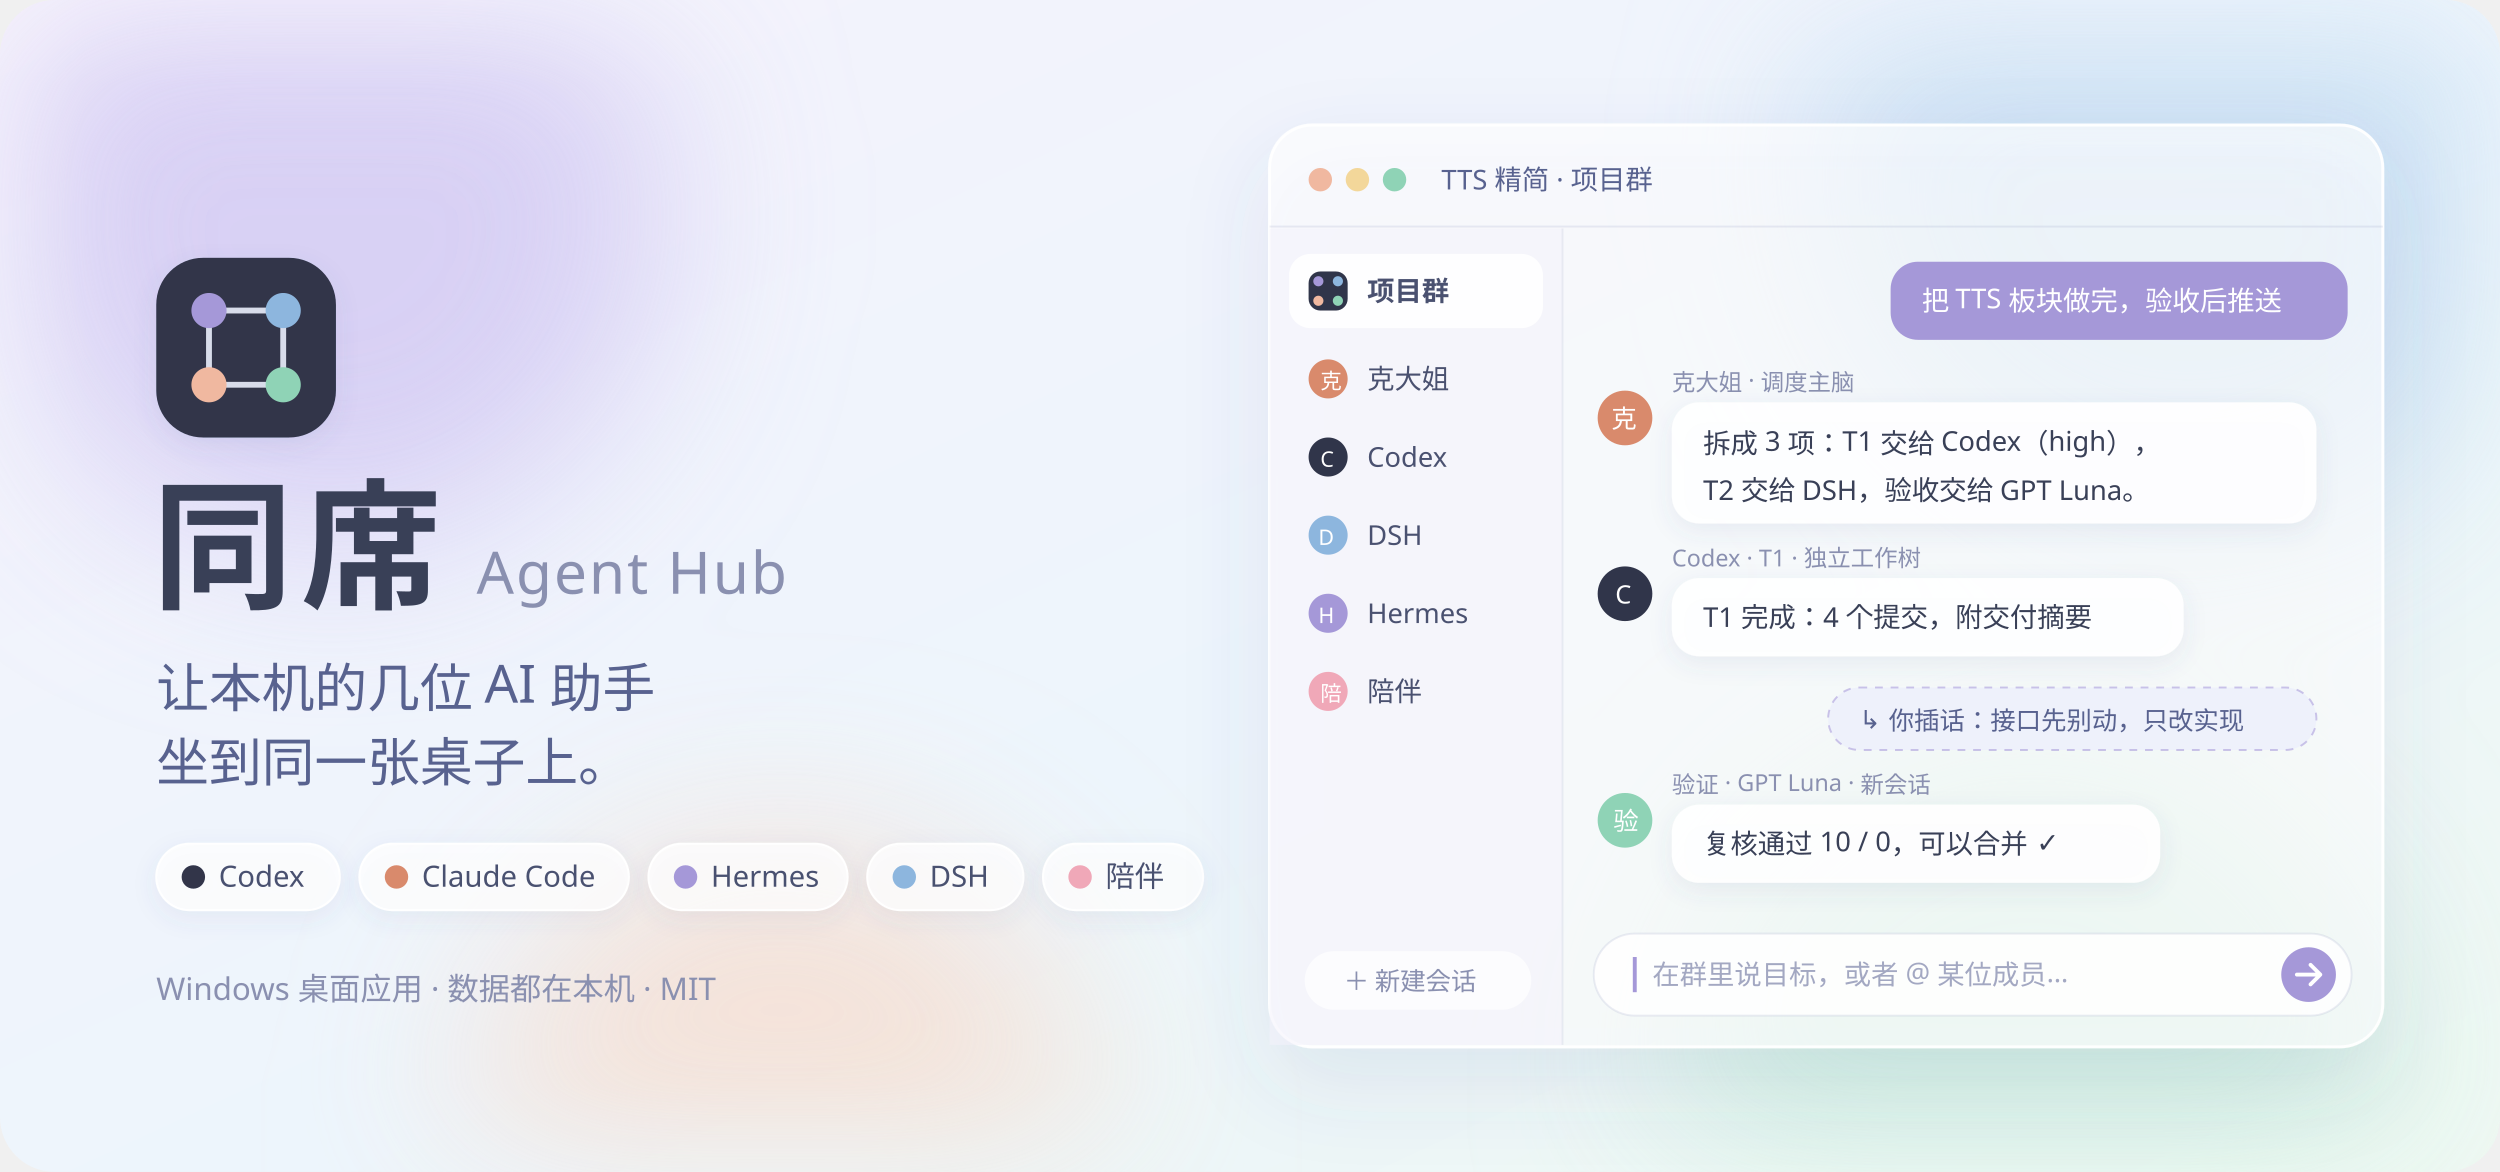
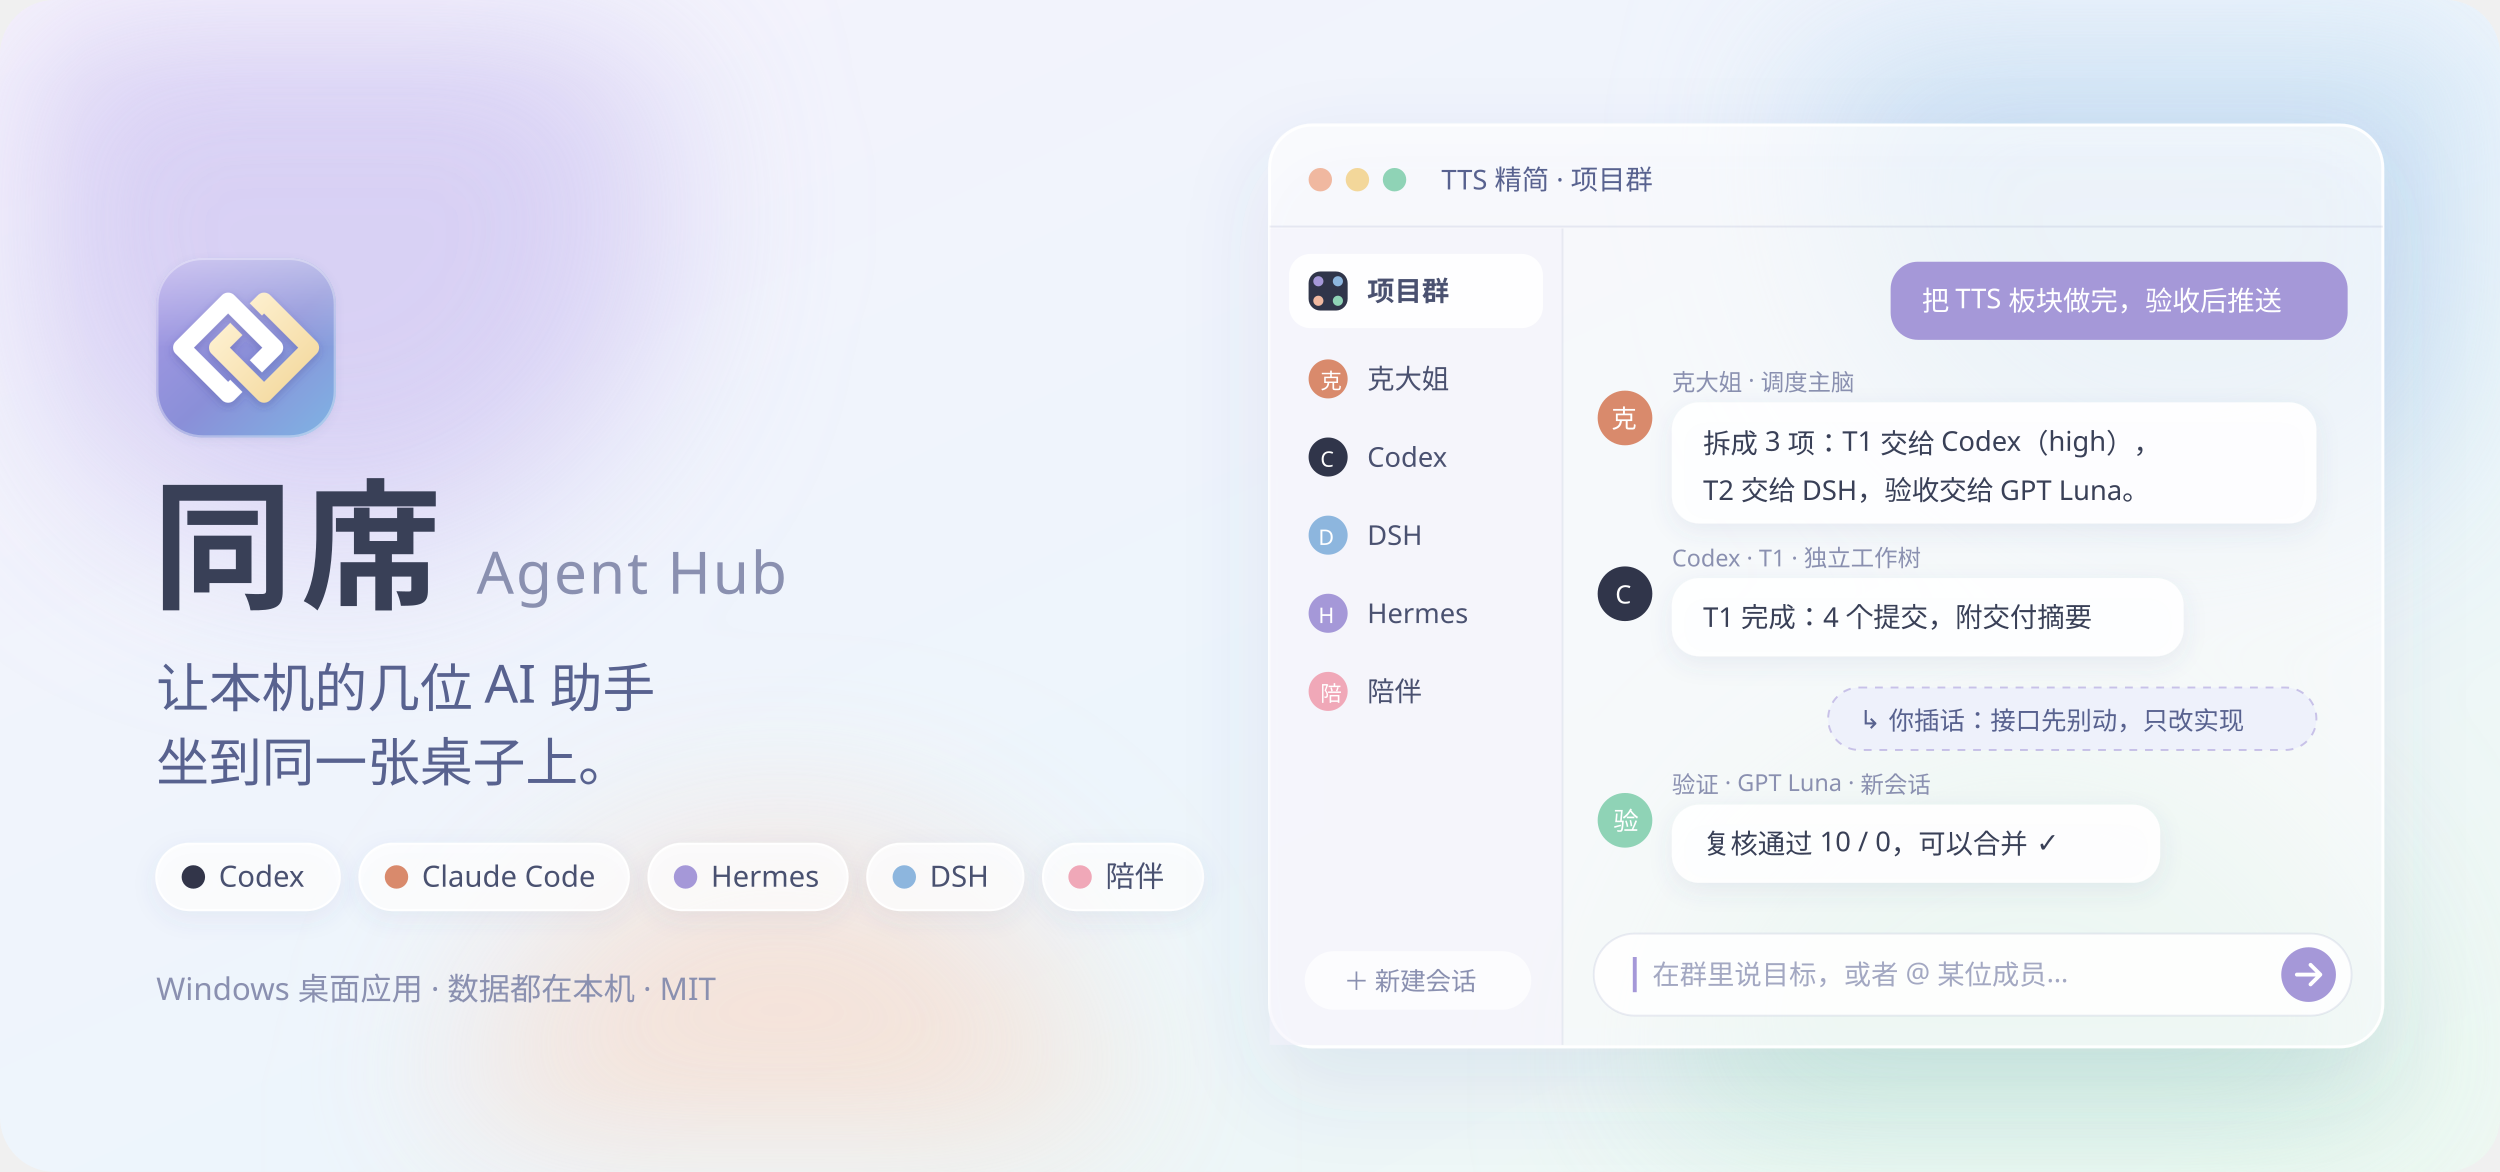
<svg xmlns="http://www.w3.org/2000/svg" viewBox="0 0 1280 600" width="1280" height="600" role="img" aria-label="同席 Agent Hub：让本机的几位 AI 助手坐到同一张桌子上">
  <defs>
    <linearGradient id="bg" x1="0" y1="0" x2="1" y2="1">
      <stop offset="0" stop-color="#f5f2fc" />
      <stop offset=".55" stop-color="#edf5fc" />
      <stop offset="1" stop-color="#eef8f2" />
    </linearGradient>
    <filter id="blur" x="-50%" y="-50%" width="200%" height="200%">
      <feGaussianBlur stdDeviation="46" />
    </filter>
    <filter id="shadow" x="-20%" y="-20%" width="140%" height="150%">
      <feDropShadow dx="0" dy="18" stdDeviation="22" flood-color="#565c96" flood-opacity=".16" />
    </filter>
    <filter id="soft" x="-20%" y="-40%" width="140%" height="200%">
      <feDropShadow dx="0" dy="4" stdDeviation="6" flood-color="#565c96" flood-opacity=".10" />
    </filter>
    <clipPath id="frame">
      <rect width="1280" height="600" rx="28" />
    </clipPath>
    <style>
      text { font-family: 'PingFang SC', 'Microsoft YaHei', 'Noto Sans SC', 'Segoe UI', sans-serif; }
      .mono { font-family: 'Cascadia Code', 'JetBrains Mono', Consolas, monospace; }
    </style>
  </defs>
  <g clip-path="url(#frame)">
    <rect width="1280" height="600" fill="url(#bg)" />
    <g filter="url(#blur)" opacity=".75">
      <circle cx="170" cy="110" r="170" fill="#cfc5f2">
        <animateTransform attributeName="transform" type="translate" values="0 0;26 18;0 0" dur="16s" repeatCount="indefinite" calcMode="spline" keySplines=".45 0 .55 1;.45 0 .55 1" />
      </circle>
      <circle cx="1120" cy="80" r="190" fill="#c3dcf2">
        <animateTransform attributeName="transform" type="translate" values="0 0;-30 22;0 0" dur="18s" repeatCount="indefinite" calcMode="spline" keySplines=".45 0 .55 1;.45 0 .55 1" />
      </circle>
      <circle cx="1040" cy="560" r="180" fill="#c8ecdc">
        <animateTransform attributeName="transform" type="translate" values="0 0;24 -20;0 0" dur="15s" repeatCount="indefinite" calcMode="spline" keySplines=".45 0 .55 1;.45 0 .55 1" />
      </circle>
      <circle cx="400" cy="590" r="160" fill="#f7dccd">
        <animateTransform attributeName="transform" type="translate" values="0 0;-20 -16;0 0" dur="17s" repeatCount="indefinite" calcMode="spline" keySplines=".45 0 .55 1;.45 0 .55 1" />
      </circle>
    </g>
    <g transform="translate(80 132)">
-       <rect width="92" height="92" rx="24" fill="#30354a" filter="url(#soft)" />
-       <rect x="27" y="27" width="38" height="38" rx="3" fill="none" stroke="#d8dcea" stroke-width="3" />
-       <circle cx="27" cy="27" r="9" fill="#a598d8">
-         <animate attributeName="r" values="9;10.5;9" dur="3.2s" repeatCount="indefinite" />
-       </circle>
-       <circle cx="65" cy="27" r="9" fill="#8db6de">
-         <animate attributeName="r" values="9;10.5;9" dur="3.2s" begin=".8s" repeatCount="indefinite" />
-       </circle>
-       <circle cx="65" cy="65" r="9" fill="#8fd3b6">
-         <animate attributeName="r" values="9;10.5;9" dur="3.2s" begin="1.6s" repeatCount="indefinite" />
-       </circle>
-       <circle cx="27" cy="65" r="9" fill="#f0b8a0">
-         <animate attributeName="r" values="9;10.5;9" dur="3.2s" begin="2.4s" repeatCount="indefinite" />
-       </circle>
+       <g transform="scale(0.3833) translate(-8 -8)" filter="url(#soft)">
+         <defs>
+           <linearGradient id="m-tile" x1="20" y1="10" x2="236" y2="246" gradientUnits="userSpaceOnUse">
+             <stop offset="0" stop-color="#a99be6" />
+             <stop offset=".55" stop-color="#8a8fd8" />
+             <stop offset="1" stop-color="#7fb2e3" />
+           </linearGradient>
+           <linearGradient id="m-sheen" x1="0" y1="0" x2="0" y2="1">
+             <stop offset="0" stop-color="#fff" stop-opacity=".42" />
+             <stop offset=".5" stop-color="#fff" stop-opacity="0" />
+           </linearGradient>
+           <linearGradient id="m-gold" x1="90" y1="66" x2="214" y2="190" gradientUnits="userSpaceOnUse">
+             <stop offset="0" stop-color="#fff4d8" />
+             <stop offset="1" stop-color="#f3d79a" />
+           </linearGradient>
+           <filter id="m-lift" x="-20%" y="-20%" width="140%" height="140%">
+             <feDropShadow dx="0" dy="5" stdDeviation="6" flood-color="#3f3a8a" flood-opacity=".28" />
+           </filter>
+           <mask id="m-cut-top" maskUnits="userSpaceOnUse" x="0" y="0" width="256" height="256">
+             <rect width="256" height="256" fill="#fff" />
+             <path d="M108 70 148 110" stroke="#000" stroke-width="37" />
+           </mask>
+           <mask id="m-cut-bottom" maskUnits="userSpaceOnUse" x="0" y="0" width="256" height="256">
+             <rect width="256" height="256" fill="#fff" />
+             <path d="M108 146 148 186" stroke="#000" stroke-width="37" />
+           </mask>
+         </defs>
+         <rect x="8" y="8" width="240" height="240" rx="62" fill="url(#m-tile)" />
+         <rect x="8" y="8" width="240" height="240" rx="62" fill="url(#m-sheen)" />
+         <rect x="9.5" y="9.5" width="237" height="237" rx="60.5" fill="none" stroke="#fff" stroke-opacity=".35" stroke-width="3" />
+         <g fill="none" stroke-width="23" stroke-linejoin="round" stroke-linecap="round" filter="url(#m-lift)">
+           <path d="M90 128 152 66 214 128 152 190Z" stroke="url(#m-gold)" mask="url(#m-cut-top)" />
+           <path d="M42 128 104 66 166 128 104 190Z" stroke="#fff" mask="url(#m-cut-bottom)" />
+         </g>
+       </g>
    </g>
    <text x="78" y="306" font-size="72" font-weight="700" fill="#394057" letter-spacing="4">同席</text>
    <text x="244" y="304" font-size="30" font-weight="500" fill="#8a90b0" letter-spacing="1">Agent Hub</text>
    <text x="80" y="362" font-size="27" fill="#58628f">让本机的几位 AI 助手</text>
    <text x="80" y="400" font-size="27" fill="#58628f">坐到同一张桌子上。</text>
    <g font-size="15" fill="#4a5170">
      <g transform="translate(80 432)" filter="url(#soft)">
        <rect width="94" height="34" rx="17" fill="#fff" fill-opacity=".78" stroke="#fff" />
        <circle cx="19" cy="17" r="6" fill="#30354a" />
        <text x="32" y="22">Codex</text>
      </g>
      <g transform="translate(184 432)" filter="url(#soft)">
        <rect width="138" height="34" rx="17" fill="#fff" fill-opacity=".78" stroke="#fff" />
        <circle cx="19" cy="17" r="6" fill="#d98a6c" />
        <text x="32" y="22">Claude Code</text>
      </g>
      <g transform="translate(332 432)" filter="url(#soft)">
        <rect width="102" height="34" rx="17" fill="#fff" fill-opacity=".78" stroke="#fff" />
        <circle cx="19" cy="17" r="6" fill="#a598d8" />
        <text x="32" y="22">Hermes</text>
      </g>
      <g transform="translate(444 432)" filter="url(#soft)">
        <rect width="80" height="34" rx="17" fill="#fff" fill-opacity=".78" stroke="#fff" />
        <circle cx="19" cy="17" r="6" fill="#8db6de" />
        <text x="32" y="22">DSH</text>
      </g>
      <g transform="translate(534 432)" filter="url(#soft)">
        <rect width="82" height="34" rx="17" fill="#fff" fill-opacity=".78" stroke="#fff" />
        <circle cx="19" cy="17" r="6" fill="#f0a8b8" />
        <text x="32" y="22">陪伴</text>
      </g>
    </g>
    <text x="80" y="512" font-size="16" fill="#8a90b0">Windows 桌面应用 · 数据都在本机 · MIT</text>
    <g filter="url(#shadow)">
      <rect x="650" y="64" width="570" height="472" rx="22" fill="#fff" fill-opacity=".64" stroke="#fff" stroke-opacity=".95" stroke-width="1.5" />
    </g>
    <circle cx="676" cy="92" r="6" fill="#f0b8a0" />
    <circle cx="695" cy="92" r="6" fill="#f3d79a" />
    <circle cx="714" cy="92" r="6" fill="#8fd3b6" />
    <text x="738" y="97" font-size="14" fill="#58628f">TTS 精简 · 项目群</text>
    <line x1="650" y1="116" x2="1220" y2="116" stroke="#767eac" stroke-opacity=".14" />
    <rect x="650" y="117" width="150" height="418" fill="#f3f1fb" fill-opacity=".55" />
    <line x1="800" y1="117" x2="800" y2="535" stroke="#767eac" stroke-opacity=".12" />
    <g font-size="14" fill="#4a5170">
      <rect x="660" y="130" width="130" height="38" rx="11" fill="#fff" fill-opacity=".9" />
      <rect x="670" y="139" width="20" height="20" rx="6" fill="#30354a" />
      <circle cx="675" cy="144" r="2.6" fill="#a598d8" />
      <circle cx="685" cy="144" r="2.6" fill="#8db6de" />
      <circle cx="675" cy="154" r="2.6" fill="#f0b8a0" />
      <circle cx="685" cy="154" r="2.6" fill="#8fd3b6" />
      <text x="700" y="154" font-weight="600">项目群</text>
      <circle cx="680" cy="194" r="10" fill="#d98a6c" />
      <text x="676" y="199" font-size="11" fill="#fff">克</text>
      <text x="700" y="199">克大姐</text>
      <circle cx="680" cy="234" r="10" fill="#30354a" />
      <text x="676" y="239" font-size="11" fill="#fff">C</text>
      <text x="700" y="239">Codex</text>
      <circle cx="680" cy="274" r="10" fill="#8db6de" />
      <text x="675" y="279" font-size="11" fill="#fff">D</text>
      <text x="700" y="279">DSH</text>
      <circle cx="680" cy="314" r="10" fill="#a598d8" />
      <text x="675" y="319" font-size="11" fill="#fff">H</text>
      <text x="700" y="319">Hermes</text>
      <circle cx="680" cy="354" r="10" fill="#f0a8b8" />
      <text x="676" y="359" font-size="11" fill="#fff">陪</text>
      <text x="700" y="359">陪伴</text>
      <rect x="668" y="487" width="116" height="30" rx="15" fill="#fff" fill-opacity=".7" />
      <text x="688" y="507" font-size="13" fill="#8a90b0">＋ 新建会话</text>
    </g>
    <g font-size="14" fill="#394057">
      <g>
        <animate attributeName="opacity" values="0;0;1;1;0;0" keyTimes="0;.04;.09;.88;.94;1" dur="13s" repeatCount="indefinite" />
        <animateTransform attributeName="transform" type="translate" values="0 10;0 10;0 0;0 0;0 0;0 10" keyTimes="0;.04;.09;.88;.94;1" dur="13s" repeatCount="indefinite" calcMode="spline" keySplines="0 0 1 1;.2 .8 .2 1;0 0 1 1;0 0 1 1;0 0 1 1" />
        <rect x="968" y="134" width="234" height="40" rx="14" fill="#a598d8" />
        <text x="984" y="159" fill="#fff">把 TTS 板块做完，验收后推送</text>
      </g>
      <g>
        <animate attributeName="opacity" values="0;0;1;1;0;0" keyTimes="0;.15;.20;.88;.94;1" dur="13s" repeatCount="indefinite" />
        <animateTransform attributeName="transform" type="translate" values="0 10;0 10;0 0;0 0;0 0;0 10" keyTimes="0;.15;.20;.88;.94;1" dur="13s" repeatCount="indefinite" calcMode="spline" keySplines="0 0 1 1;.2 .8 .2 1;0 0 1 1;0 0 1 1;0 0 1 1" />
        <circle cx="832" cy="214" r="14" fill="#d98a6c" />
        <text x="825" y="219" font-size="13" fill="#fff">克</text>
        <text x="856" y="200" font-size="12" fill="#8a90b0">克大姐 · 调度主脑</text>
        <rect x="856" y="206" width="330" height="62" rx="14" fill="#fff" fill-opacity=".92" filter="url(#soft)" />
        <text x="872" y="232">拆成 3 项：T1 交给 Codex（high），</text>
        <text x="872" y="256">T2 交给 DSH，验收交给 GPT Luna。</text>
      </g>
      <g>
        <animate attributeName="opacity" values="0;0;1;1;0;0" keyTimes="0;.30;.35;.88;.94;1" dur="13s" repeatCount="indefinite" />
        <animateTransform attributeName="transform" type="translate" values="0 10;0 10;0 0;0 0;0 0;0 10" keyTimes="0;.30;.35;.88;.94;1" dur="13s" repeatCount="indefinite" calcMode="spline" keySplines="0 0 1 1;.2 .8 .2 1;0 0 1 1;0 0 1 1;0 0 1 1" />
        <circle cx="832" cy="304" r="14" fill="#30354a" />
        <text x="827" y="309" font-size="13" fill="#fff">C</text>
        <text x="856" y="290" font-size="12" fill="#8a90b0">Codex · T1 · 独立工作树</text>
        <rect x="856" y="296" width="262" height="40" rx="14" fill="#fff" fill-opacity=".92" filter="url(#soft)" />
        <text x="872" y="321">T1 完成：4 个提交，附交付摘要</text>
      </g>
      <g>
        <animate attributeName="opacity" values="0;0;1;1;0;0" keyTimes="0;.46;.51;.88;.94;1" dur="13s" repeatCount="indefinite" />
        <animateTransform attributeName="transform" type="translate" values="0 10;0 10;0 0;0 0;0 0;0 10" keyTimes="0;.46;.51;.88;.94;1" dur="13s" repeatCount="indefinite" calcMode="spline" keySplines="0 0 1 1;.2 .8 .2 1;0 0 1 1;0 0 1 1;0 0 1 1" />
        <rect x="936" y="352" width="250" height="32" rx="16" fill="#eef1fb" stroke="#a598d8" stroke-opacity=".55" stroke-dasharray="4 4" />
        <text x="952" y="373" font-size="13" fill="#58628f">↳ 你插话：接口先别动，只改实现</text>
      </g>
      <g>
        <animate attributeName="opacity" values="0;0;1;1;0;0" keyTimes="0;.60;.65;.88;.94;1" dur="13s" repeatCount="indefinite" />
        <animateTransform attributeName="transform" type="translate" values="0 10;0 10;0 0;0 0;0 0;0 10" keyTimes="0;.60;.65;.88;.94;1" dur="13s" repeatCount="indefinite" calcMode="spline" keySplines="0 0 1 1;.2 .8 .2 1;0 0 1 1;0 0 1 1;0 0 1 1" />
        <circle cx="832" cy="420" r="14" fill="#8fd3b6" />
        <text x="826" y="425" font-size="13" fill="#fff">验</text>
        <text x="856" y="406" font-size="12" fill="#8a90b0">验证 · GPT Luna · 新会话</text>
        <rect x="856" y="412" width="250" height="40" rx="14" fill="#fff" fill-opacity=".92" filter="url(#soft)" />
        <text x="872" y="437">复核通过 10 / 0，可以合并 ✓</text>
      </g>
    </g>
    <rect x="816" y="478" width="388" height="42" rx="21" fill="#fff" fill-opacity=".86" stroke="#767eac" stroke-opacity=".14" />
    <text x="846" y="504" font-size="14" fill="#a3a8c2">在群里说目标，或者 @ 某位成员…</text>
    <rect x="836" y="490" width="2" height="18" fill="#a598d8">
      <animate attributeName="opacity" values="1;1;0;0" keyTimes="0;.5;.5;1" dur="1.1s" repeatCount="indefinite" />
    </rect>
    <circle cx="1182" cy="499" r="14" fill="#a598d8" />
    <path d="M1176 499h11m-4-5 5 5-5 5" stroke="#fff" stroke-width="2" fill="none" stroke-linecap="round" stroke-linejoin="round" />
  </g>
</svg>
